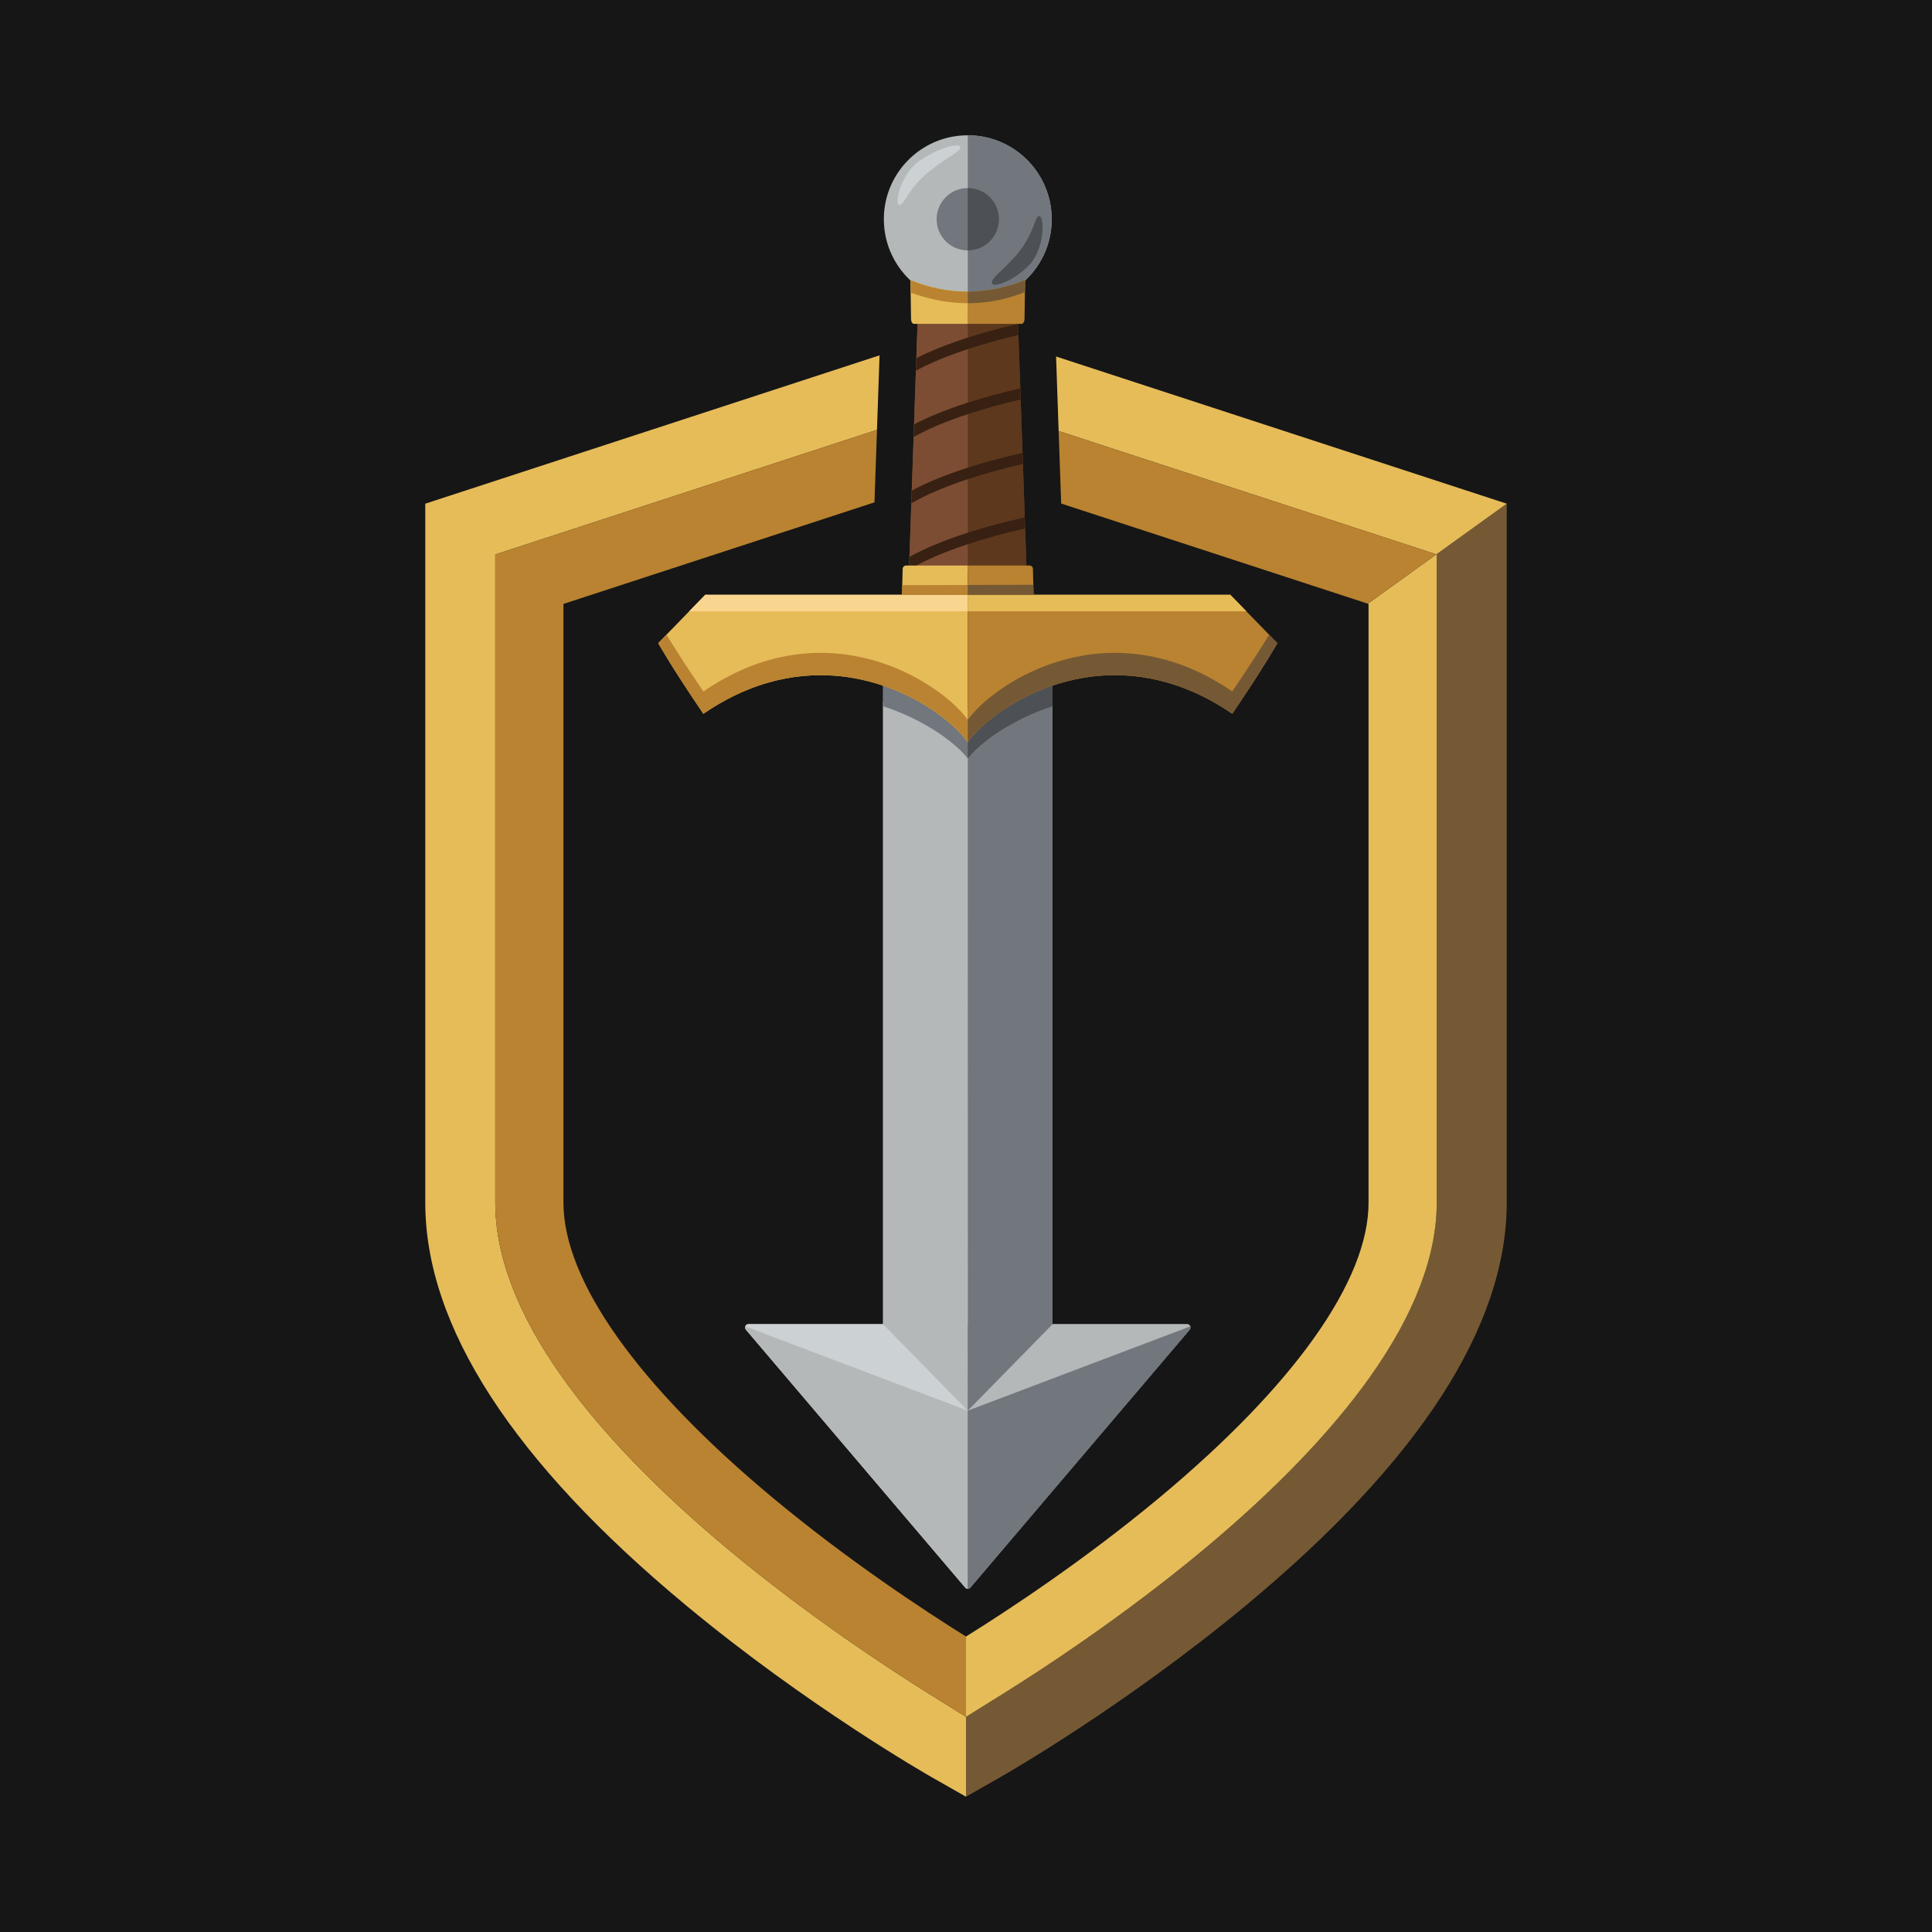
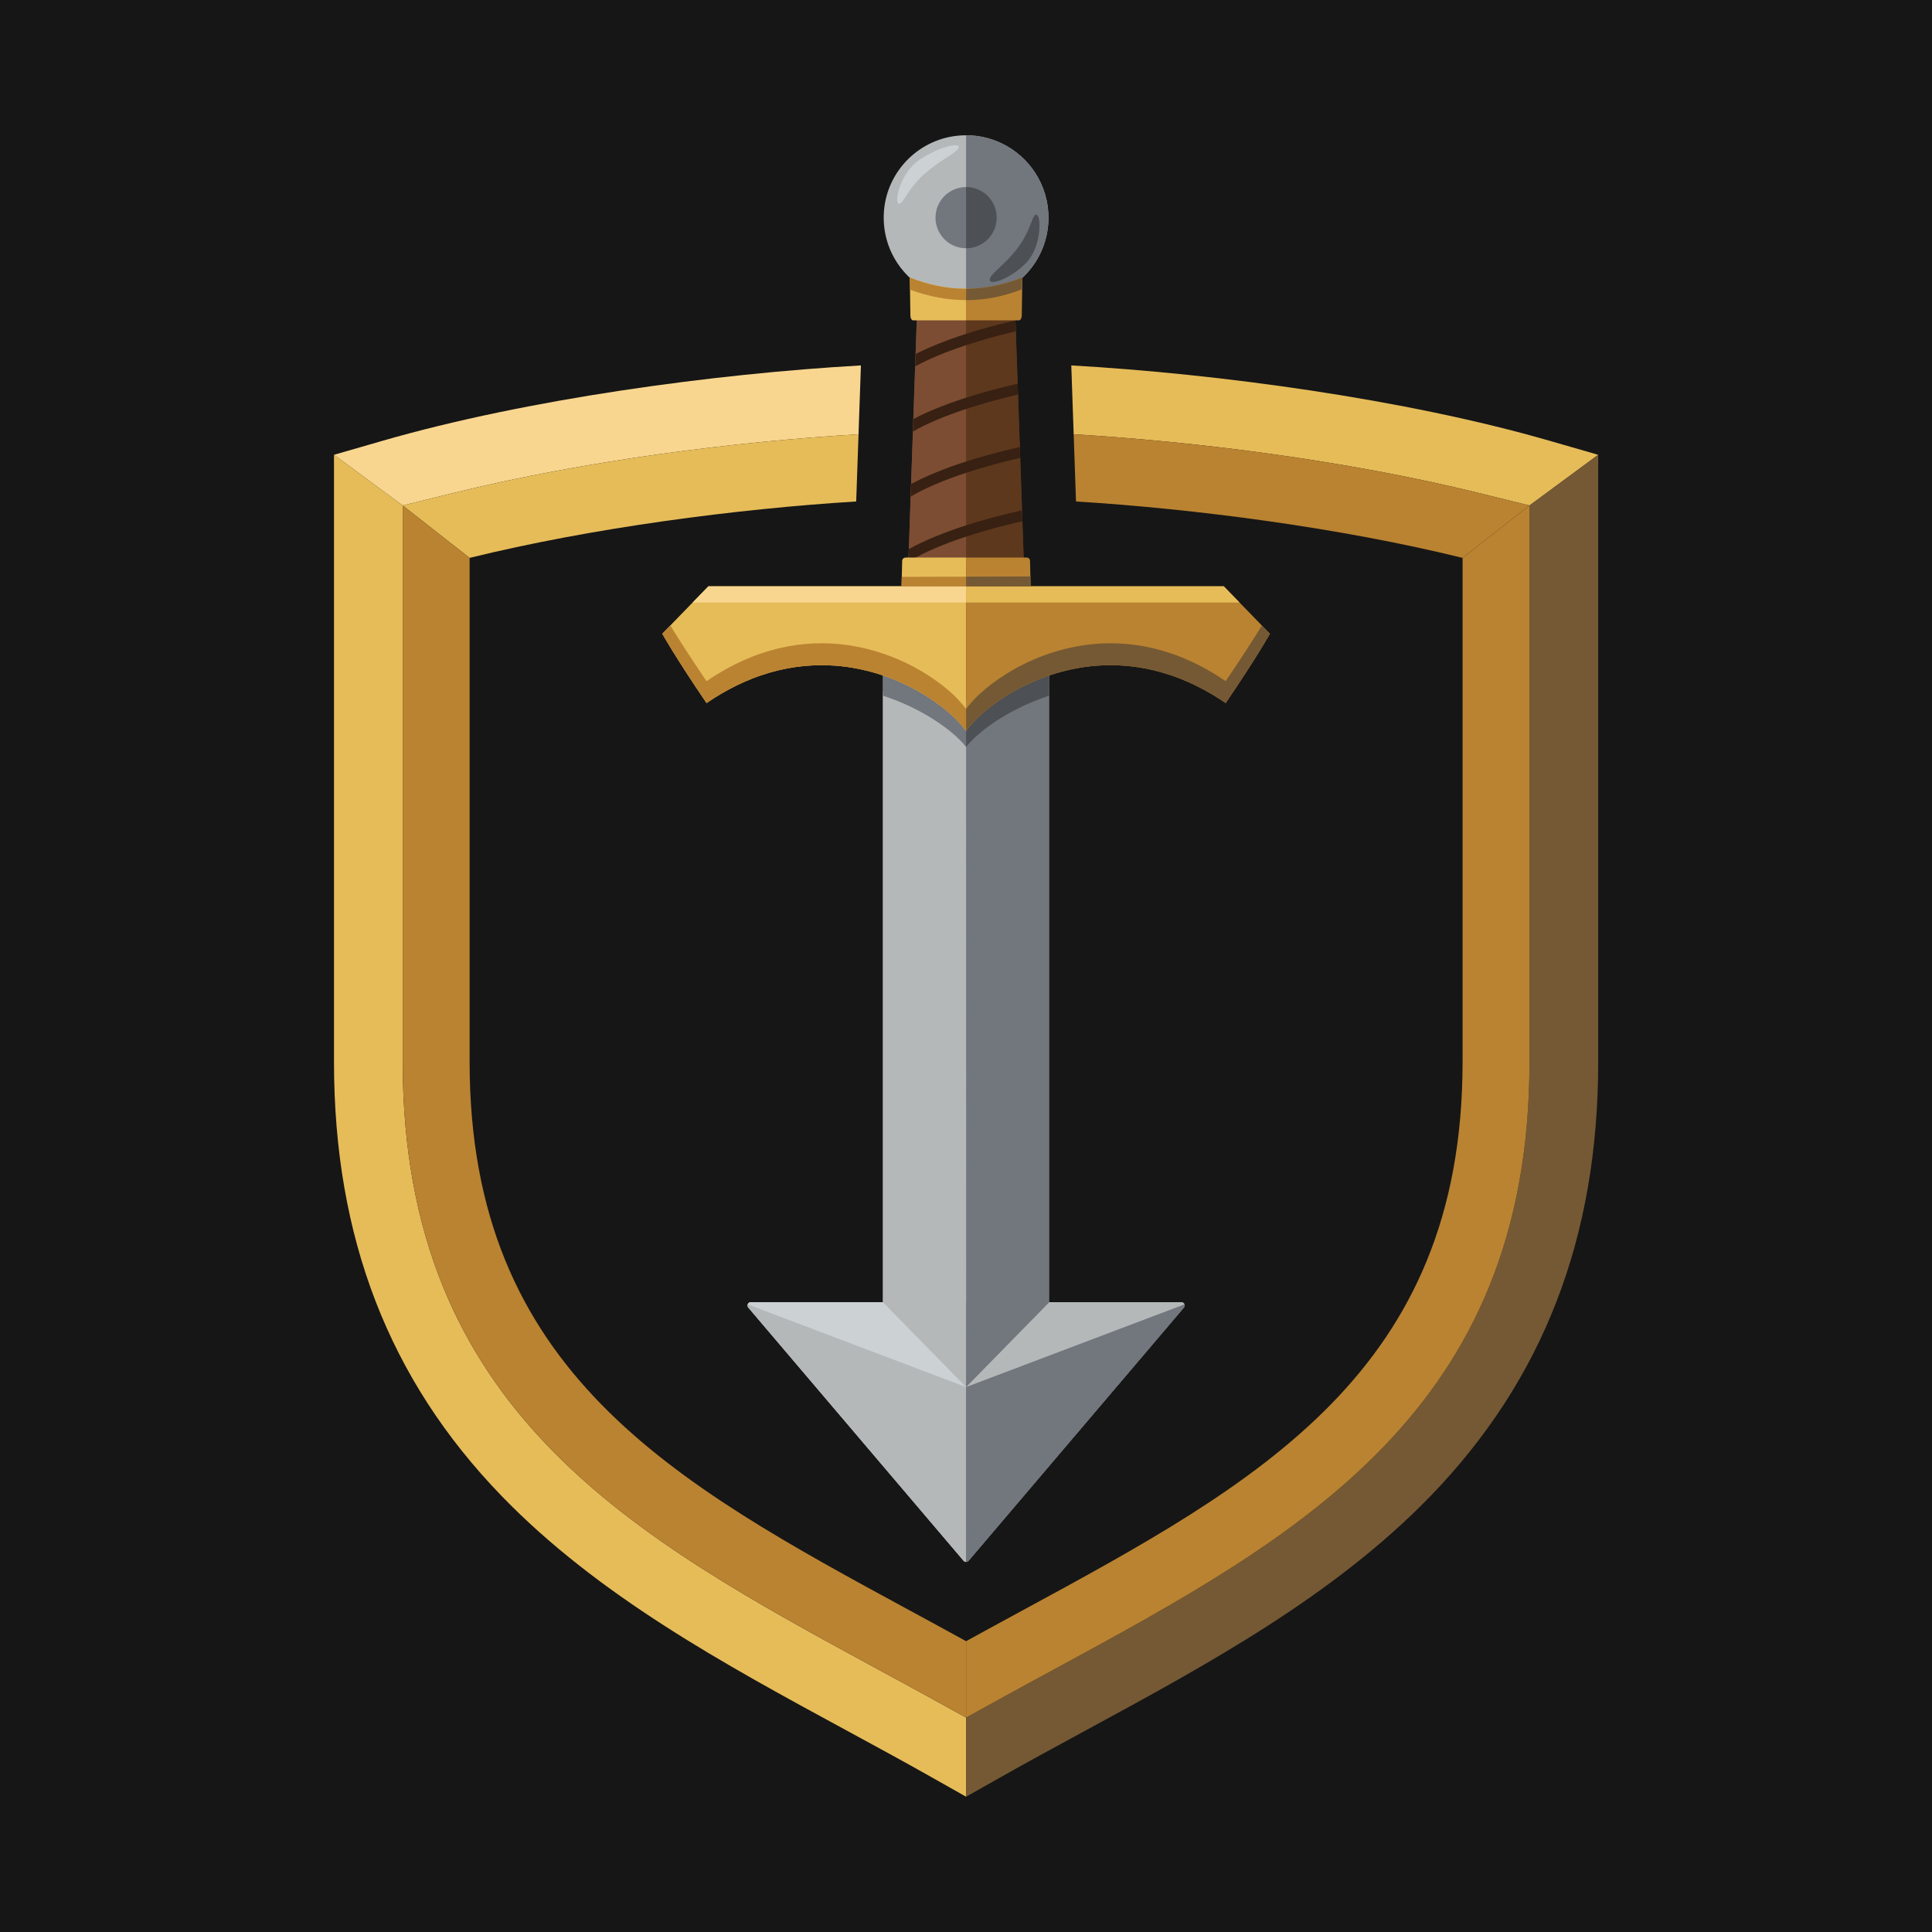
<svg xmlns="http://www.w3.org/2000/svg" width="1024" height="1024" viewBox="0 0 1024 1024">
  <rect width="1024" height="1024" fill="#161616" />
-   <svg x="225.4" y="71.7" width="573.2" height="880.6" viewBox="0 0 587 901.8">
+   <svg x="177.0" y="71.7" width="670.1" height="880.6" viewBox="0 0 699.11 918.79">
    <defs>
      <style>
      .cls-1 {
        fill: #382112;
      }

      .cls-2 {
        fill: #b4b8b9;
      }

      .cls-3 {
        fill: #f9d68f;
      }

      .cls-4 {
        fill: #7c4d33;
      }

      .cls-5 {
        fill: #4d5054;
      }

      .cls-6 {
        fill: #72767d;
      }

      .cls-7 {
        fill: #ccd1d4;
      }

      .cls-8 {
        fill: #e6bc59;
      }

      .cls-9 {
        fill: #ba8331;
      }

      .cls-10 {
        fill: #5d381d;
      }

      .cls-11 {
        fill: #755934;
      }
    </style>
    </defs>
-     <g id="v2">
+     <g id="v3">
      <g>
        <g>
-           <path class="cls-8" d="M273.93,846.25c-22.24-13.86-65.96-42.46-108.92-78.21-38.95-32.42-69.51-64.1-90.84-94.17-24-33.83-36.17-65.64-36.17-94.52V227.52l25.52-8.33,181.66-59.31,1.4-40.44L0,199.96v379.39c0,67.08,47.62,140.63,141.55,218.6,65.78,54.6,130.67,91.74,133.4,93.29l18.55,10.56v-43.34l-19.57-12.21Z" />
-           <path class="cls-9" d="M188.68,739.6c-73.31-61.02-113.68-117.93-113.68-160.25V254.37l168.82-55.13,1.36-39.36-181.66,59.31-25.52,8.33v351.83c0,28.88,12.17,60.69,36.17,94.52,21.33,30.07,51.89,61.75,90.84,94.17,42.96,35.75,86.68,64.35,108.92,78.21l19.57,12.21v-43.61c-23.02-14.35-64.2-41.44-104.82-75.25Z" />
+           <path class="cls-6" d="M470,648.3l-119.06,140.02c-.72.84-2.04.84-2.76,0l-119.06-140.02c-1.01-1.17-.17-2.98,1.37-2.98h73.04v-358.04c18.8,6.83,34.86,0,39.49,5.93l6.53,19.25,9.32-4.34c4.64-5.93,17.9-14.02,36.69-20.84v358.04h73.04c1.55,0,2.39,1.81,1.38,2.98Z" />
+           <polygon class="cls-2" points="349.55 312.46 348.83 310.33 349.55 310.68 349.55 312.46" />
+           <path class="cls-2" d="M349.64,788.94c-.53.02-1.08-.19-1.46-.63l-119.06-140.02c-1.01-1.17-.17-2.98,1.37-2.98h73.04v-337.79c4.76,1.55,9.25,3.31,13.44,5.24.93.43,1.86.86,2.77,1.3.8.4,1.61.8,2.4,1.22.08.04.18.08.26.13h.01c.86.45,1.73.9,2.57,1.37h.01c.84.46,1.67.92,2.47,1.4,1.21.7,2.39,1.42,3.53,2.13.76.47,1.49.96,2.21,1.43.72.47,1.43.96,2.12,1.43.34.25.67.49,1.02.72.66.47,1.31.96,1.94,1.43.63.47,1.24.95,1.83,1.42.44.35.86.7,1.29,1.05.41.34.83.69,1.23,1.04.53.46,1.05.91,1.54,1.37.5.45.97.89,1.42,1.34,1.57,1.54,2.9,2.99,3.95,4.34l.08,453.05Z" />
+           <path class="cls-6" d="M470,648.3l-119.06,140.02c-.37.43-.88.64-1.38.63l.05-143.63h119.01c1.55,0,2.39,1.81,1.38,2.98Z" />
+           <path class="cls-2" d="M228.8,646.52c-.21.57-.15,1.24.32,1.78l119.06,140.02c.37.41.85.63,1.37.63v-96.69l-120.75-45.73Z" />
+           <path class="cls-7" d="M230.49,645.32c-1.01,0-1.7.78-1.79,1.64.02-.15.05-.3.1-.44l120.75,45.73-46.02-46.94h-73.04Z" />
+           <path class="cls-6" d="M470.32,646.51c.21.57.14,1.26-.32,1.79l-119.07,140.01c-.37.41-.85.63-1.37.63v-96.69s120.77-45.74,120.77-45.74Z" />
+           <path class="cls-2" d="M468.61,645.32c1.01,0,1.73.74,1.82,1.6-.02-.15-.05-.27-.1-.41l-120.77,45.74,46.01-46.94h73.04Z" />
+         </g>
+         <path class="cls-6" d="M395.57,289.64v20.25c-4.76,1.55-9.24,3.33-13.43,5.24-.93.43-1.86.86-2.77,1.3-.82.4-1.62.8-2.41,1.22h-.01c-.08.04-.17.08-.25.13-.88.45-1.74.91-2.58,1.37-.69.38-1.37.76-2.04,1.14-.3.18-.59.35-.89.52-1.05.62-2.08,1.24-3.08,1.87-.76.47-1.5.95-2.22,1.43-.72.47-1.43.96-2.12,1.43-.34.24-.67.49-1.01.72-.67.47-1.33.96-1.95,1.43-.63.47-1.24.95-1.83,1.42-.88.7-1.72,1.4-2.52,2.09-.53.46-1.04.91-1.54,1.37-.5.45-.97.9-1.42,1.34-1.57,1.54-2.9,2.99-3.95,4.34-1.05-1.35-2.38-2.8-3.95-4.34-.45-.45-.92-.89-1.42-1.34-.49-.46-1.01-.91-1.54-1.37-.4-.35-.82-.7-1.23-1.04-.43-.35-.85-.7-1.29-1.05-.59-.47-1.21-.95-1.83-1.42-.63-.47-1.28-.96-1.94-1.43-.34-.24-.67-.47-1.02-.72-.69-.47-1.4-.96-2.12-1.43-.72-.47-1.46-.96-2.21-1.43-1.14-.71-2.32-1.43-3.53-2.13-.8-.47-1.63-.93-2.47-1.4h-.01c-.84-.47-1.7-.92-2.57-1.37h-.01c-.08-.05-.18-.09-.26-.13-.79-.41-1.6-.82-2.4-1.22-.91-.44-1.83-.88-2.77-1.3-4.19-1.93-8.69-3.69-13.44-5.24v-20.25c18.8,6.83,34.86,0,39.49,5.93l6.53,19.25,9.32-4.34c4.64-5.93,17.9-14.02,36.69-20.84Z" />
+         <path class="cls-5" d="M395.57,289.64v20.25c-4.76,1.55-9.24,3.33-13.43,5.24-.93.43-1.86.86-2.77,1.3-.82.4-1.62.8-2.41,1.22h-.01c-.08.04-.17.08-.25.13-.88.45-1.74.91-2.58,1.37-.69.38-1.37.76-2.04,1.14-.3.18-.59.35-.89.52-1.05.62-2.08,1.24-3.08,1.87-.76.47-1.5.95-2.22,1.43-.72.47-1.43.96-2.12,1.43-.34.24-.67.49-1.01.72-.67.47-1.33.96-1.95,1.43-.63.47-1.24.95-1.83,1.42-.88.7-1.72,1.4-2.52,2.09-.53.46-1.04.91-1.54,1.37-.5.45-.97.9-1.42,1.34-1.57,1.54-2.9,2.99-3.95,4.34v-23.44l9.32-4.34c4.64-5.93,17.9-14.02,36.69-20.84Z" />
+         <g>
+           <path class="cls-8" d="M354.68,323.41c-.47.47-.92.95-1.35,1.41-1.49,1.61-2.76,3.15-3.76,4.57v-79.98h-142.52l-25.51,26.25s6.78,12.29,24.48,38.34c1.4-.96,2.79-1.88,4.18-2.76,1.39-.87,2.77-1.72,4.16-2.54,1.39-.81,2.77-1.59,4.15-2.32,1.38-.74,2.76-1.44,4.12-2.11,1.37-.67,2.73-1.31,4.1-1.91,1.37-.6,2.72-1.18,4.08-1.71,13.53-5.39,26.61-7.6,38.84-7.6,4.97,0,9.82.36,14.48,1.02,1.17.18,2.33.36,3.48.56,11.48,2.02,21.88,5.81,30.84,10.35.89.45,1.77.91,2.64,1.38.77.42,1.54.85,2.29,1.29.08.04.17.09.25.14h.01c.82.48,1.65.95,2.45,1.45h.01c.8.49,1.59.98,2.36,1.47,1.15.74,2.28,1.5,3.37,2.25.72.5,1.42,1.01,2.11,1.51.69.5,1.37,1.01,2.02,1.51.33.26.64.51.97.76.63.5,1.25,1.01,1.85,1.51.6.5,1.19,1,1.75,1.5.42.37.82.74,1.23,1.11.4.36.79.72,1.17,1.1.51.49,1.01.96,1.47,1.45.47.48.93.94,1.36,1.41,1.5,1.63,2.77,3.16,3.77,4.59,1.01-1.42,2.27-2.96,3.77-4.59.43-.46.88-.94,1.36-1.41.27-.28.56-.56.84-.83-.28.28-.57.56-.85.84Z" />
+           <path class="cls-9" d="M517.58,275.66s-6.78,12.29-24.48,38.34c-7.17-4.91-14.29-8.84-21.29-11.89-1.17-.52-2.33-1.01-3.5-1.47-13.54-5.38-26.6-7.6-38.84-7.6-4.98,0-9.82.36-14.5,1.02-1.16.18-2.33.37-3.47.57-11.48,2.02-21.89,5.81-30.85,10.35-.89.45-1.77.91-2.64,1.37-.78.43-1.55.85-2.31,1.29h-.01c-.07.04-.15.08-.24.13-.83.47-1.66.97-2.46,1.46-.65.4-1.31.79-1.94,1.2-.28.19-.57.38-.85.56-1.01.65-1.99,1.31-2.93,1.98-.72.5-1.43.99-2.12,1.5-.7.51-1.37,1.02-2.02,1.51-.33.25-.65.52-.97.77-.64.5-1.25,1.01-1.86,1.5-.6.51-1.18,1.01-1.75,1.5-.84.75-1.63,1.48-2.4,2.21-.51.49-.99.97-1.48,1.46-.47.47-.92.95-1.35,1.41-1.49,1.61-2.76,3.15-3.76,4.57v-79.98s142.49,0,142.49,0l25.52,26.25Z" />
+           <path class="cls-9" d="M349.55,317.29s0-.01.01-.01v12.12s-.01.01-.01.02c-1.01-1.43-2.27-2.97-3.77-4.59-.43-.47-.88-.93-1.35-1.41-.47-.49-.97-.97-1.48-1.46-.38-.37-.77-.73-1.17-1.1-.4-.37-.82-.73-1.23-1.11-.57-.5-1.15-.99-1.75-1.5-.59-.5-1.22-1.01-1.85-1.5-.33-.25-.65-.51-.98-.77-.65-.5-1.33-1.01-2.01-1.51-.7-.5-1.4-1.01-2.12-1.5-1.09-.76-2.21-1.51-3.37-2.26-.76-.5-1.55-.98-2.35-1.47h-.01c-.8-.5-1.62-.98-2.45-1.46h-.01c-.08-.05-.17-.09-.25-.13-.76-.44-1.53-.86-2.3-1.29-.86-.46-1.75-.92-2.64-1.37-8.96-4.54-19.37-8.33-30.85-10.35-1.15-.2-2.31-.39-3.48-.57-4.66-.66-9.51-1.02-14.48-1.02-12.24,0-25.3,2.21-38.84,7.6-1.36.53-2.71,1.11-4.08,1.72-1.36.59-2.73,1.23-4.09,1.91-1.37.67-2.75,1.38-4.13,2.12-1.37.73-2.76,1.51-4.14,2.32-1.4.82-2.77,1.67-4.17,2.54-1.38.89-2.78,1.8-4.18,2.76-17.7-26.04-24.48-38.34-24.48-38.34l4.46-4.59c3.81,6.24,10.25,16.42,20.02,30.8,1.4-.96,2.79-1.87,4.18-2.76,1.4-.88,2.77-1.73,4.17-2.54,1.38-.8,2.77-1.59,4.14-2.32,1.38-.73,2.76-1.43,4.13-2.12,1.36-.67,2.73-1.3,4.09-1.91,1.37-.6,2.72-1.17,4.08-1.72,13.54-5.38,26.6-7.6,38.84-7.6,4.97,0,9.82.36,14.48,1.02,1.17.18,2.33.37,3.48.57,11.48,2.02,21.89,5.81,30.85,10.35.89.45,1.77.91,2.64,1.37.77.43,1.54.85,2.3,1.29.08.04.17.08.25.13h.01c.83.47,1.64.96,2.45,1.46h.01c.8.49,1.6.97,2.35,1.48,1.16.73,2.28,1.49,3.37,2.25.72.5,1.42,1.01,2.12,1.5.69.51,1.36,1.02,2.01,1.51.33.26.65.52.98.77.63.5,1.25,1.01,1.85,1.51.6.5,1.18.99,1.75,1.49.41.38.83.75,1.23,1.11.4.37.79.73,1.17,1.1.51.49,1.01.97,1.48,1.46.47.47.92.93,1.35,1.41,1.5,1.63,2.77,3.16,3.77,4.59Z" />
+           <path class="cls-11" d="M517.58,275.66s-6.78,12.29-24.48,38.34c-7.17-4.91-14.29-8.84-21.29-11.89-1.17-.52-2.33-1.01-3.5-1.47-13.54-5.38-26.6-7.6-38.84-7.6-4.98,0-9.82.36-14.5,1.02-1.16.18-2.33.37-3.47.57-11.48,2.02-21.89,5.81-30.85,10.35-.89.45-1.77.91-2.64,1.37-.78.43-1.55.85-2.31,1.29h-.01c-.07.04-.15.08-.24.13-.83.47-1.66.97-2.46,1.46-.65.4-1.31.79-1.94,1.2-.28.19-.57.38-.85.56-1.01.65-1.99,1.31-2.93,1.98-.72.5-1.43.99-2.12,1.5-.7.51-1.37,1.02-2.02,1.51-.33.25-.65.52-.97.77-.64.5-1.25,1.01-1.86,1.5-.6.51-1.18,1.01-1.75,1.5-.84.75-1.63,1.48-2.4,2.21-.51.49-.99.97-1.48,1.46-.47.47-.92.95-1.35,1.41-.38.4-.73.8-1.08,1.2-1.03,1.17-1.93,2.31-2.69,3.37v-12.13c.51-.72,1.09-1.48,1.74-2.26.3-.37.62-.73.95-1.1.07-.09.15-.19.25-.28.26-.31.54-.62.83-.92.43-.46.88-.93,1.35-1.41.49-.49.97-.97,1.48-1.46.77-.73,1.56-1.47,2.4-2.21.57-.5,1.15-.99,1.75-1.5.6-.5,1.22-1.01,1.86-1.5.32-.25.64-.52.97-.77.65-.5,1.33-1.01,2.02-1.51.69-.51,1.4-1.01,2.12-1.5.95-.66,1.93-1.33,2.93-1.98.28-.18.57-.37.85-.56.63-.4,1.29-.79,1.94-1.2.8-.49,1.63-.98,2.46-1.46.08-.05.17-.09.24-.13h.01c.76-.44,1.53-.86,2.31-1.29.86-.46,1.75-.92,2.64-1.37,8.96-4.54,19.37-8.33,30.85-10.35,1.14-.2,2.31-.39,3.47-.57,4.67-.66,9.51-1.02,14.5-1.02,12.24,0,25.3,2.21,38.84,7.6,1.17.46,2.33.95,3.5,1.47,6.99,3.05,14.12,6.98,21.29,11.89,9.76-14.37,16.21-24.55,20.02-30.79l4.46,4.58Z" />
+           <polygon class="cls-3" points="349.55 249.41 349.55 258.4 198.31 258.4 207.05 249.41 349.55 249.41" />
+           <polygon class="cls-8" points="500.8 258.4 349.55 258.4 349.55 249.41 492.06 249.41 500.8 258.4" />
        </g>
        <g>
-           <path class="cls-11" d="M548.82,227.46l.18.06v351.83c0,28.88-12.17,60.69-36.17,94.52-21.33,30.07-51.89,61.75-90.84,94.17-42.96,35.75-86.68,64.35-108.92,78.21l-19.57,12.21v43.34l18.55-10.56c2.73-1.55,67.62-38.69,133.4-93.29,93.93-77.97,141.55-151.52,141.55-218.6V199.96l-38.18,27.5Z" />
-           <path class="cls-8" d="M548.82,227.46l-37.2,26.79.38.12v324.98c0,42.32-40.37,99.23-113.68,160.25-40.62,33.81-81.8,60.91-104.82,75.25v43.61l19.57-12.21c22.24-13.86,65.96-42.46,108.92-78.21,38.95-32.42,69.51-64.1,90.84-94.17,24-33.83,36.17-65.64,36.17-94.52V227.52l-.18-.06Z" />
+           <polygon class="cls-10" points="349.56 236.99 381.51 236.99 376.46 91.18 376.36 91.18 349.56 91.18 349.56 236.99" />
+           <polygon class="cls-4" points="322.75 91.18 322.65 91.18 317.61 236.99 349.56 236.99 349.56 91.18 322.75 91.18" />
+           <polygon class="cls-10" points="381.5 236.99 349.55 236.99 349.55 91.17 376.46 91.17 376.58 94.51 376.85 102.35 377.05 108.38 378.06 137.37 378.27 143.39 379.27 172.39 379.48 178.4 380.49 207.42 380.69 213.43 381.5 236.99" />
+           <polygon class="cls-4" points="349.55 91.17 349.55 236.99 317.61 236.99 317.74 233.14 317.89 228.86 318.9 199.78 319.13 192.87 320.14 163.8 320.37 156.91 321.39 127.81 321.63 120.97 322.54 94.51 322.66 91.17 349.55 91.17" />
+           <path class="cls-1" d="M317.74,233.14l1.17,1.96c7.62-4.53,18.19-9.04,30.65-13.15,9.43-3.12,19.95-6.01,31.13-8.53l-.2-6.01c-11.13,2.47-21.55,5.28-30.93,8.29-12.63,4.06-23.41,8.52-31.66,13.15l-.15,4.28Z" />
+           <path class="cls-1" d="M378.27,143.39c-10.28,2.39-19.97,5.09-28.72,7.98-11.81,3.89-21.9,8.14-29.42,12.44l.24-6.89c7.89-4.14,17.78-8.13,29.18-11.8,8.7-2.8,18.28-5.41,28.51-7.75l.21,6.02Z" />
+           <path class="cls-1" d="M379.48,178.4c-10.72,2.46-20.84,5.25-29.93,8.26-12.46,4.11-23.03,8.61-30.65,13.15v-.02s.22-6.91.22-6.91c8.08-4.38,18.42-8.6,30.42-12.47,9.04-2.9,19.03-5.6,29.71-8.01l.21,6.01Z" />
+           <path class="cls-1" d="M377.05,108.38c-9.82,2.32-19.1,4.92-27.5,7.7-11.16,3.68-20.79,7.67-28.16,11.73l.24-6.84c7.68-3.9,17.12-7.68,27.93-11.16,8.35-2.69,17.52-5.18,27.3-7.45l.2,6.02Z" />
        </g>
        <g>
-           <path class="cls-8" d="M342.39,120.08l1.4,40.44,179.69,58.67,25.34,8.27,38.18-27.5-244.61-79.88Z" />
-           <path class="cls-9" d="M523.48,219.19l-179.69-58.67,1.37,39.37,166.46,54.36,37.2-26.79-25.34-8.27Z" />
+           <path class="cls-8" d="M316.06,233.53h33.5v15.88h-35.7l.27-10.64.08-3.43c.02-.95.75-1.72,1.67-1.8.06-.01.12-.01.18-.01Z" />
+           <path class="cls-9" d="M384.99,238.77l-.08-3.49c-.02-.97-.82-1.75-1.79-1.75h-33.57v15.88h35.71l-.27-10.64Z" />
+           <polygon class="cls-9" points="349.55 244.09 349.55 249.41 313.85 249.41 313.98 244.19 349.55 244.09" />
+           <polygon class="cls-11" points="385.27 249.41 349.55 249.41 349.55 244.09 385.12 243.97 385.27 249.41" />
+         </g>
+         <g>
+           <path class="cls-2" d="M395.11,45.56c0,25.16-20.39,45.56-45.56,45.56-18.13,0-33.78-10.59-41.12-25.93-2.84-5.94-4.44-12.6-4.44-19.63,0-21.93,15.5-40.24,36.14-44.59,3.04-.64,6.19-.97,9.42-.97,3.95,0,7.8.51,11.45,1.46,16.42,4.25,29.24,17.43,32.98,34.04.73,3.23,1.12,6.6,1.12,10.06Z" />
+           <path class="cls-6" d="M395.11,45.56c0,25.16-20.39,45.56-45.56,45.56V0c3.95,0,7.8.51,11.45,1.46,16.42,4.25,29.24,17.43,32.98,34.04.73,3.23,1.12,6.6,1.12,10.06Z" />
+           <circle class="cls-6" cx="349.56" cy="45.56" r="16.92" />
+           <path class="cls-5" d="M366.47,45.56c0,9.35-7.57,16.92-16.92,16.92V28.64c9.35,0,16.92,7.57,16.92,16.92Z" />
+           <path class="cls-7" d="M315.39,35.04c-6.75,10.88-5.4-12.37,8.79-21.76,14.19-9.4,29.31-10.42,16.59-2.26-12.71,8.16-18.63,13.14-25.38,24.02Z" />
+           <path class="cls-5" d="M386.06,47.04c4.38-12.05,7.83,12.93-4.01,24.25-11.84,11.32-26.41,13.37-15.75,3.5,10.66-9.88,15.39-15.7,19.76-27.74Z" />
+         </g>
+         <g>
+           <path class="cls-9" d="M380.66,78.63l-.31,21.02c-.01,1.5-.73,2.71-1.6,2.71h-29.2v-17.49c.57-.01,1.12-.01,1.69-.02,9.86-.19,19.65-2.26,29.37-6.19.01-.01.04-.01.05-.02Z" />
+           <path class="cls-8" d="M349.55,102.35v-17.49c.07,0,.14,0,.21,0-10.37,0-20.81-2.07-31.32-6.23l.31,21.11c.02,1.45.71,2.62,1.55,2.62h58.44s0,0,0,0h-29.2Z" />
+           <path class="cls-9" d="M380.52,85.12l.09-6.5c-20.92,8.27-41.64,8.36-62.16,0l.1,6.79c21.46,7.82,42.1,7.63,61.97-.29Z" />
+           <path class="cls-11" d="M380.62,78.63v.02l-.09,6.47c-10.13,4.03-20.45,6.06-30.97,6.05v-6.31c.57-.01,1.12-.01,1.69-.02,9.74-.25,19.52-2.33,29.37-6.21Z" />
        </g>
      </g>
      <g>
-         <path class="cls-6" d="M414.92,648.3l-119.06,140.02c-.72.84-2.04.84-2.76,0l-119.06-140.02c-1.01-1.17-.17-2.98,1.37-2.98h73.04v-358.04c18.8,6.83,34.86,0,39.49,5.93l6.53,19.25,9.32-4.34c4.64-5.93,17.9-14.02,36.69-20.84v358.04h73.04c1.55,0,2.39,1.81,1.38,2.98Z" />
-         <polygon class="cls-2" points="294.47 312.46 293.75 310.33 294.47 310.68 294.47 312.46" />
-         <path class="cls-2" d="M294.56,788.94c-.53.02-1.08-.19-1.46-.63l-119.06-140.02c-1.01-1.17-.17-2.98,1.37-2.98h73.04v-337.79c4.76,1.55,9.25,3.31,13.44,5.24.93.43,1.86.86,2.77,1.3.8.4,1.61.8,2.4,1.22.08.04.18.08.26.13h.01c.86.45,1.73.9,2.57,1.37h.01c.84.46,1.67.92,2.47,1.4,1.21.7,2.39,1.42,3.53,2.13.76.47,1.49.96,2.21,1.43.72.47,1.43.96,2.12,1.43.34.25.67.49,1.02.72.66.47,1.31.96,1.94,1.43.63.47,1.24.95,1.83,1.42.44.35.86.7,1.29,1.05.41.34.83.69,1.23,1.04.53.46,1.05.91,1.54,1.37.5.45.97.89,1.42,1.34,1.57,1.54,2.9,2.99,3.95,4.34l.08,453.05Z" />
-         <path class="cls-6" d="M414.92,648.3l-119.06,140.02c-.37.43-.88.64-1.38.63l.05-143.63h119.01c1.55,0,2.39,1.81,1.38,2.98Z" />
-         <path class="cls-2" d="M173.72,646.52c-.21.57-.15,1.24.32,1.78l119.06,140.02c.37.41.85.63,1.37.63v-96.69l-120.75-45.73Z" />
-         <path class="cls-7" d="M175.41,645.32c-1.01,0-1.7.78-1.79,1.64.02-.15.05-.3.1-.44l120.75,45.73-46.02-46.94h-73.04Z" />
-         <path class="cls-6" d="M415.24,646.51c.21.57.14,1.26-.32,1.79l-119.07,140.01c-.37.41-.85.63-1.37.63v-96.69s120.77-45.74,120.77-45.74Z" />
-         <path class="cls-2" d="M413.52,645.32c1.01,0,1.73.74,1.82,1.6-.02-.15-.05-.27-.1-.41l-120.77,45.74,46.01-46.94h73.04Z" />
-       </g>
-       <path class="cls-6" d="M340.49,289.64v20.25c-4.76,1.55-9.24,3.33-13.43,5.24-.93.43-1.86.86-2.77,1.3-.82.4-1.62.8-2.41,1.22h-.01c-.08.04-.17.08-.25.13-.88.45-1.74.91-2.58,1.37-.69.38-1.37.76-2.04,1.14-.3.18-.59.35-.89.52-1.05.62-2.08,1.24-3.08,1.87-.76.47-1.5.95-2.22,1.43-.72.47-1.43.96-2.12,1.43-.34.24-.67.49-1.01.72-.67.47-1.33.96-1.95,1.43-.63.47-1.24.95-1.83,1.42-.88.7-1.72,1.4-2.52,2.09-.53.46-1.04.91-1.54,1.37-.5.45-.97.9-1.42,1.34-1.57,1.54-2.9,2.99-3.95,4.34-1.05-1.35-2.38-2.8-3.95-4.34-.45-.45-.92-.89-1.42-1.34-.49-.46-1.01-.91-1.54-1.37-.4-.35-.82-.7-1.23-1.04-.43-.35-.85-.7-1.29-1.05-.59-.47-1.21-.95-1.83-1.42-.63-.47-1.28-.96-1.94-1.43-.34-.24-.67-.47-1.02-.72-.69-.47-1.4-.96-2.12-1.43-.72-.47-1.46-.96-2.21-1.43-1.14-.71-2.32-1.43-3.53-2.13-.8-.47-1.63-.93-2.47-1.4h-.01c-.84-.47-1.7-.92-2.57-1.37h-.01c-.08-.05-.18-.09-.26-.13-.79-.41-1.6-.82-2.4-1.22-.91-.44-1.83-.88-2.77-1.3-4.19-1.93-8.69-3.69-13.44-5.24v-20.25c18.8,6.83,34.86,0,39.49,5.93l6.53,19.25,9.32-4.34c4.64-5.93,17.9-14.02,36.69-20.84Z" />
-       <path class="cls-5" d="M340.49,289.64v20.25c-4.76,1.55-9.24,3.33-13.43,5.24-.93.43-1.86.86-2.77,1.3-.82.4-1.62.8-2.41,1.22h-.01c-.08.04-.17.08-.25.13-.88.45-1.74.91-2.58,1.37-.69.38-1.37.76-2.04,1.14-.3.18-.59.35-.89.52-1.05.62-2.08,1.24-3.08,1.87-.76.47-1.5.95-2.22,1.43-.72.47-1.43.96-2.12,1.43-.34.24-.67.49-1.01.72-.67.47-1.33.96-1.95,1.43-.63.47-1.24.95-1.83,1.42-.88.7-1.72,1.4-2.52,2.09-.53.46-1.04.91-1.54,1.37-.5.45-.97.9-1.42,1.34-1.57,1.54-2.9,2.99-3.95,4.34v-23.44l9.32-4.34c4.64-5.93,17.9-14.02,36.69-20.84Z" />
-       <g>
-         <path class="cls-8" d="M299.6,323.41c-.47.47-.92.95-1.35,1.41-1.49,1.61-2.76,3.15-3.76,4.57v-79.98h-142.52l-25.51,26.25s6.78,12.29,24.48,38.34c1.4-.96,2.79-1.88,4.18-2.76,1.39-.87,2.77-1.72,4.16-2.54,1.39-.81,2.77-1.59,4.15-2.32,1.38-.74,2.76-1.44,4.12-2.11,1.37-.67,2.73-1.31,4.1-1.91,1.37-.6,2.72-1.18,4.08-1.71,13.53-5.39,26.61-7.6,38.84-7.6,4.97,0,9.82.36,14.48,1.02,1.17.18,2.33.36,3.48.56,11.48,2.02,21.88,5.81,30.84,10.35.89.45,1.77.91,2.64,1.38.77.42,1.54.85,2.29,1.29.08.04.17.09.25.14h.01c.82.48,1.65.95,2.45,1.45h.01c.8.49,1.59.98,2.36,1.47,1.15.74,2.28,1.5,3.37,2.25.72.5,1.42,1.01,2.11,1.51.69.5,1.37,1.01,2.02,1.51.33.26.64.51.97.76.63.5,1.25,1.01,1.85,1.51.6.5,1.19,1,1.75,1.5.42.37.82.74,1.23,1.11.4.36.79.72,1.17,1.1.51.49,1.01.96,1.47,1.45.47.48.93.94,1.36,1.41,1.5,1.63,2.77,3.16,3.77,4.59,1.01-1.42,2.27-2.96,3.77-4.59.43-.46.88-.94,1.36-1.41.27-.28.56-.56.84-.83-.28.28-.57.56-.85.84Z" />
-         <path class="cls-9" d="M462.5,275.66s-6.78,12.29-24.48,38.34c-7.17-4.91-14.29-8.84-21.29-11.89-1.17-.52-2.33-1.01-3.5-1.47-13.54-5.38-26.6-7.6-38.84-7.6-4.98,0-9.82.36-14.5,1.02-1.16.18-2.33.37-3.47.57-11.48,2.02-21.89,5.81-30.85,10.35-.89.45-1.77.91-2.64,1.37-.78.43-1.55.85-2.31,1.29h-.01c-.07.04-.15.08-.24.13-.83.47-1.66.97-2.46,1.46-.65.4-1.31.79-1.94,1.2-.28.19-.57.38-.85.56-1.01.65-1.99,1.31-2.93,1.98-.72.5-1.43.99-2.12,1.5-.7.51-1.37,1.02-2.02,1.51-.33.25-.65.52-.97.77-.64.5-1.25,1.01-1.86,1.5-.6.51-1.18,1.01-1.75,1.5-.84.75-1.63,1.48-2.4,2.21-.51.49-.99.97-1.48,1.46-.47.47-.92.95-1.35,1.41-1.49,1.61-2.76,3.15-3.76,4.57v-79.98s142.49,0,142.49,0l25.52,26.25Z" />
-         <path class="cls-9" d="M294.47,317.29s0-.01.01-.01v12.12s-.01.01-.01.02c-1.01-1.43-2.27-2.97-3.77-4.59-.43-.47-.88-.93-1.35-1.41-.47-.49-.97-.97-1.48-1.46-.38-.37-.77-.73-1.17-1.1-.4-.37-.82-.73-1.23-1.11-.57-.5-1.15-.99-1.75-1.5-.59-.5-1.22-1.01-1.85-1.5-.33-.25-.65-.51-.98-.77-.65-.5-1.33-1.01-2.01-1.51-.7-.5-1.4-1.01-2.12-1.5-1.09-.76-2.21-1.51-3.37-2.26-.76-.5-1.55-.98-2.35-1.47h-.01c-.8-.5-1.62-.98-2.45-1.46h-.01c-.08-.05-.17-.09-.25-.13-.76-.44-1.53-.86-2.3-1.29-.86-.46-1.75-.92-2.64-1.37-8.96-4.54-19.37-8.33-30.85-10.35-1.15-.2-2.31-.39-3.48-.57-4.66-.66-9.51-1.02-14.48-1.02-12.24,0-25.3,2.21-38.84,7.6-1.36.53-2.71,1.11-4.08,1.72-1.36.59-2.73,1.23-4.09,1.91-1.37.67-2.75,1.38-4.13,2.12-1.37.73-2.76,1.51-4.14,2.32-1.4.82-2.77,1.67-4.17,2.54-1.38.89-2.78,1.8-4.18,2.76-17.7-26.04-24.48-38.34-24.48-38.34l4.46-4.59c3.81,6.24,10.25,16.42,20.02,30.8,1.4-.96,2.79-1.87,4.18-2.76,1.4-.88,2.77-1.73,4.17-2.54,1.38-.8,2.77-1.59,4.14-2.32,1.38-.73,2.76-1.43,4.13-2.12,1.36-.67,2.73-1.3,4.09-1.91,1.37-.6,2.72-1.17,4.08-1.72,13.54-5.38,26.6-7.6,38.84-7.6,4.97,0,9.82.36,14.48,1.02,1.17.18,2.33.37,3.48.57,11.48,2.02,21.89,5.81,30.85,10.35.89.45,1.77.91,2.64,1.37.77.43,1.54.85,2.3,1.29.08.04.17.08.25.13h.01c.83.47,1.64.96,2.45,1.46h.01c.8.49,1.6.97,2.35,1.48,1.16.73,2.28,1.49,3.37,2.25.72.5,1.42,1.01,2.12,1.5.69.51,1.36,1.02,2.01,1.51.33.26.65.52.98.77.63.5,1.25,1.01,1.85,1.51.6.5,1.18.99,1.75,1.49.41.38.83.75,1.23,1.11.4.37.79.73,1.17,1.1.51.49,1.01.97,1.48,1.46.47.47.92.93,1.35,1.41,1.5,1.63,2.77,3.16,3.77,4.59Z" />
-         <path class="cls-11" d="M462.5,275.66s-6.78,12.29-24.48,38.34c-7.17-4.91-14.29-8.84-21.29-11.89-1.17-.52-2.33-1.01-3.5-1.47-13.54-5.38-26.6-7.6-38.84-7.6-4.98,0-9.82.36-14.5,1.02-1.16.18-2.33.37-3.47.57-11.48,2.02-21.89,5.81-30.85,10.35-.89.45-1.77.91-2.64,1.37-.78.43-1.55.85-2.31,1.29h-.01c-.07.04-.15.08-.24.13-.83.47-1.66.97-2.46,1.46-.65.4-1.31.79-1.94,1.2-.28.19-.57.38-.85.56-1.01.65-1.99,1.31-2.93,1.98-.72.5-1.43.99-2.12,1.5-.7.51-1.37,1.02-2.02,1.51-.33.25-.65.52-.97.77-.64.5-1.25,1.01-1.86,1.5-.6.51-1.18,1.01-1.75,1.5-.84.75-1.63,1.48-2.4,2.21-.51.49-.99.97-1.48,1.46-.47.47-.92.95-1.35,1.41-.38.4-.73.8-1.08,1.2-1.03,1.17-1.93,2.31-2.69,3.37v-12.13c.51-.72,1.09-1.48,1.74-2.26.3-.37.62-.73.95-1.1.07-.09.15-.19.25-.28.26-.31.54-.62.83-.92.43-.46.88-.93,1.35-1.41.49-.49.97-.97,1.48-1.46.77-.73,1.56-1.47,2.4-2.21.57-.5,1.15-.99,1.75-1.5.6-.5,1.22-1.01,1.86-1.5.32-.25.64-.52.97-.77.65-.5,1.33-1.01,2.02-1.51.69-.51,1.4-1.01,2.12-1.5.95-.66,1.93-1.33,2.93-1.98.28-.18.57-.37.85-.56.63-.4,1.29-.79,1.94-1.2.8-.49,1.63-.98,2.46-1.46.08-.05.17-.09.24-.13h.01c.76-.44,1.53-.86,2.31-1.29.86-.46,1.75-.92,2.64-1.37,8.96-4.54,19.37-8.33,30.85-10.35,1.14-.2,2.31-.39,3.47-.57,4.67-.66,9.51-1.02,14.5-1.02,12.24,0,25.3,2.21,38.84,7.6,1.17.46,2.33.95,3.5,1.47,6.99,3.05,14.12,6.98,21.29,11.89,9.76-14.37,16.21-24.55,20.02-30.79l4.46,4.58Z" />
-         <polygon class="cls-3" points="294.47 249.41 294.47 258.4 143.22 258.4 151.97 249.41 294.47 249.41" />
-         <polygon class="cls-8" points="445.72 258.4 294.47 258.4 294.47 249.41 436.98 249.41 445.72 258.4" />
-       </g>
-       <g>
-         <polygon class="cls-10" points="294.48 236.99 326.43 236.99 321.38 91.18 321.28 91.18 294.48 91.18 294.48 236.99" />
-         <polygon class="cls-4" points="267.67 91.18 267.57 91.18 262.53 236.99 294.48 236.99 294.48 91.18 267.67 91.18" />
-         <polygon class="cls-10" points="326.42 236.99 294.47 236.99 294.47 91.17 321.38 91.17 321.5 94.51 321.77 102.35 321.97 108.38 322.98 137.37 323.19 143.39 324.19 172.39 324.4 178.4 325.4 207.42 325.61 213.43 326.42 236.99" />
-         <polygon class="cls-4" points="294.47 91.17 294.47 236.99 262.52 236.99 262.65 233.14 262.81 228.86 263.81 199.78 264.05 192.87 265.06 163.8 265.29 156.91 266.31 127.81 266.55 120.97 267.46 94.51 267.58 91.17 294.47 91.17" />
-         <path class="cls-1" d="M262.65,233.14l1.17,1.96c7.62-4.53,18.19-9.04,30.65-13.15,9.43-3.12,19.95-6.01,31.13-8.53l-.2-6.01c-11.13,2.47-21.55,5.28-30.93,8.29-12.63,4.06-23.41,8.52-31.66,13.15l-.15,4.28Z" />
-         <path class="cls-1" d="M323.19,143.39c-10.28,2.39-19.97,5.09-28.72,7.98-11.81,3.89-21.9,8.14-29.42,12.44l.24-6.89c7.89-4.14,17.78-8.13,29.18-11.8,8.7-2.8,18.28-5.41,28.51-7.75l.21,6.02Z" />
-         <path class="cls-1" d="M324.4,178.4c-10.72,2.46-20.84,5.25-29.93,8.26-12.46,4.11-23.03,8.61-30.65,13.15v-.02s.22-6.91.22-6.91c8.08-4.38,18.42-8.6,30.42-12.47,9.04-2.9,19.03-5.6,29.71-8.01l.21,6.01Z" />
-         <path class="cls-1" d="M321.97,108.38c-9.82,2.32-19.1,4.92-27.5,7.7-11.16,3.68-20.79,7.67-28.16,11.73l.24-6.84c7.68-3.9,17.12-7.68,27.93-11.16,8.35-2.69,17.52-5.18,27.3-7.45l.2,6.02Z" />
-       </g>
-       <g>
-         <path class="cls-8" d="M260.97,233.53h33.5v15.88h-35.7l.27-10.64.08-3.43c.02-.95.75-1.72,1.67-1.8.06-.01.12-.01.18-.01Z" />
-         <path class="cls-9" d="M329.91,238.77l-.08-3.49c-.02-.97-.82-1.75-1.79-1.75h-33.57v15.88h35.71l-.27-10.64Z" />
-         <polygon class="cls-9" points="294.47 244.09 294.47 249.41 258.77 249.41 258.9 244.19 294.47 244.09" />
-         <polygon class="cls-11" points="330.18 249.41 294.47 249.41 294.47 244.09 330.04 243.97 330.18 249.41" />
-       </g>
-       <g>
-         <path class="cls-2" d="M340.03,45.56c0,25.16-20.39,45.56-45.56,45.56-18.13,0-33.78-10.59-41.12-25.93-2.84-5.94-4.44-12.6-4.44-19.63,0-21.93,15.5-40.24,36.14-44.59,3.04-.64,6.19-.97,9.42-.97,3.95,0,7.8.51,11.45,1.46,16.42,4.25,29.24,17.43,32.98,34.04.73,3.23,1.12,6.6,1.12,10.06Z" />
-         <path class="cls-6" d="M340.03,45.56c0,25.16-20.39,45.56-45.56,45.56V0c3.95,0,7.8.51,11.45,1.46,16.42,4.25,29.24,17.43,32.98,34.04.73,3.23,1.12,6.6,1.12,10.06Z" />
-         <circle class="cls-6" cx="294.48" cy="45.56" r="16.92" />
-         <path class="cls-5" d="M311.39,45.56c0,9.35-7.57,16.92-16.92,16.92V28.64c9.35,0,16.92,7.57,16.92,16.92Z" />
-         <path class="cls-7" d="M260.31,35.04c-6.75,10.88-5.4-12.37,8.79-21.76,14.19-9.4,29.31-10.42,16.59-2.26-12.71,8.16-18.63,13.14-25.38,24.02Z" />
-         <path class="cls-5" d="M330.98,47.04c4.38-12.05,7.83,12.93-4.01,24.25-11.84,11.32-26.41,13.37-15.75,3.5,10.66-9.88,15.39-15.7,19.76-27.74Z" />
-       </g>
-       <g>
-         <path class="cls-9" d="M325.58,78.63l-.31,21.02c-.01,1.5-.73,2.71-1.6,2.71h-29.2v-17.49c.57-.01,1.12-.01,1.69-.02,9.86-.19,19.65-2.26,29.37-6.19.01-.01.04-.01.05-.02Z" />
-         <path class="cls-8" d="M294.47,102.35v-17.49c.07,0,.14,0,.21,0-10.37,0-20.81-2.07-31.32-6.23l.31,21.11c.02,1.45.71,2.62,1.55,2.62h58.44s0,0,0,0h-29.2Z" />
-         <path class="cls-9" d="M325.44,85.12l.09-6.5c-20.92,8.27-41.64,8.36-62.16,0l.1,6.79c21.46,7.82,42.1,7.63,61.97-.29Z" />
-         <path class="cls-11" d="M325.53,78.63v.02l-.09,6.47c-10.13,4.03-20.45,6.06-30.97,6.05v-6.31c.57-.01,1.12-.01,1.69-.02,9.74-.25,19.52-2.33,29.37-6.21Z" />
+         <path class="cls-3" d="M27.1,168.88l-27.1,7.82,38,28.03,28.14-6.94c73.25-18.06,157.04-28.49,223.93-32.43l.09-2.59.23-6.9.52-14.76.48-13.84c-81.43,4.63-184.7,18.65-264.29,41.61Z" />
+         <path class="cls-8" d="M66.14,197.79l-28.14,6.94,37,28.98c67.5-16.63,147.69-27.12,213.78-31.2l.13-3.75.24-6.92.92-26.48c-66.89,3.94-150.68,14.37-223.93,32.43ZM66.14,197.79l-28.14,6.94,37,28.98c67.5-16.63,147.69-27.12,213.78-31.2l.13-3.75.24-6.92.92-26.48c-66.89,3.94-150.68,14.37-223.93,32.43ZM66.14,197.79l-28.14,6.94,37,28.98c67.5-16.63,147.69-27.12,213.78-31.2l.13-3.75.24-6.92.92-26.48c-66.89,3.94-150.68,14.37-223.93,32.43Z" />
+         <path class="cls-8" d="M349.55,875.03h0s-17.85-9.85-17.85-9.85c-10.02-5.52-20.16-11.02-29.97-16.34l-.55-.3c-135.34-73.43-263.18-142.79-263.18-336.07V204.73L0,176.7v335.77c0,97.07,30.33,175.6,92.74,240.05,53.35,55.11,122.98,92.89,190.33,129.42,15.86,8.61,32.27,17.51,48.04,26.43l18.44,10.41h0s.01,0,.01,0v-43.75h-.01Z" />
+         <path class="cls-9" d="M349.55,832.78c-10.31-5.68-20.62-11.28-30.72-16.76-130.84-70.98-243.83-132.29-243.83-303.55V233.71l-37-28.98v307.74c0,193.28,127.84,262.64,263.18,336.07l.55.3c9.81,5.32,19.95,10.82,29.97,16.34l17.85,9.84h0s.01.01.01.01v-42.25h-.01ZM349.55,832.78c-10.31-5.68-20.62-11.28-30.72-16.76-130.84-70.98-243.83-132.29-243.83-303.55V233.71l-37-28.98v307.74c0,193.28,127.84,262.64,263.18,336.07l.55.3c9.81,5.32,19.95,10.82,29.97,16.34l17.85,9.84h0s.01.01.01.01v-42.25h-.01ZM349.55,832.78c-10.31-5.68-20.62-11.28-30.72-16.76-130.84-70.98-243.83-132.29-243.83-303.55V233.71l-37-28.98v307.74c0,193.28,127.84,262.64,263.18,336.07l.55.3c9.81,5.32,19.95,10.82,29.97,16.34l17.85,9.84h0s.01.01.01.01v-42.25h-.01Z" />
+         <path class="cls-8" d="M672.01,168.88c-79.58-22.96-182.85-36.98-264.28-41.61l.35,10.13.17,4.96.4,11.61.4,11.39c66.89,3.94,150.68,14.37,223.92,32.43l28.14,6.94,38-28.03-27.1-7.82Z" />
+         <path class="cls-9" d="M632.97,197.79c-73.24-18.06-157.03-28.49-223.92-32.43l.72,20.82.57,16.33c66.09,4.08,146.27,14.57,213.77,31.2l37-28.98-28.14-6.94ZM632.97,197.79c-73.24-18.06-157.03-28.49-223.92-32.43l.72,20.82.57,16.33c66.09,4.08,146.27,14.57,213.77,31.2l37-28.98-28.14-6.94ZM632.97,197.79c-73.24-18.06-157.03-28.49-223.92-32.43l.72,20.82.57,16.33c66.09,4.08,146.27,14.57,213.77,31.2l37-28.98-28.14-6.94Z" />
+         <path class="cls-11" d="M661.11,204.73v307.74c0,193.28-127.84,262.64-263.18,336.07l-.55.3c-9.81,5.32-19.95,10.82-29.97,16.34l-17.85,9.84h0s-.01.01-.01.01v43.76h.01s18.44-10.42,18.44-10.42c15.77-8.92,32.18-17.82,48.04-26.43,67.35-36.53,136.98-74.31,190.33-129.42,62.41-64.45,92.74-142.98,92.74-240.05V176.7l-38,28.03Z" />
+         <path class="cls-9" d="M624.11,233.71v278.76c0,171.26-112.99,232.57-243.83,303.55-.22.12-.43.23-.65.35-1.57.85-3.15,1.71-4.73,2.57-8.37,4.54-16.86,9.16-25.34,13.84h-.01v42.25h.01s17.85-9.85,17.85-9.85c10.02-5.52,20.16-11.02,29.97-16.34l.55-.3c135.34-73.43,263.18-142.79,263.18-336.07V204.73l-37,28.98ZM624.11,233.71v278.76c0,171.26-112.99,232.57-243.83,303.55-.22.12-.43.23-.65.35-1.57.85-3.15,1.71-4.73,2.57-8.37,4.54-16.86,9.16-25.34,13.84h-.01v42.25h.01s17.85-9.85,17.85-9.85c10.02-5.52,20.16-11.02,29.97-16.34l.55-.3c135.34-73.43,263.18-142.79,263.18-336.07V204.73l-37,28.98ZM624.11,233.71v278.76c0,171.26-112.99,232.57-243.83,303.55-.22.12-.43.23-.65.35-1.57.85-3.15,1.71-4.73,2.57-8.37,4.54-16.86,9.16-25.34,13.84h-.01v42.25h.01s17.85-9.85,17.85-9.85c10.02-5.52,20.16-11.02,29.97-16.34l.55-.3c135.34-73.43,263.18-142.79,263.18-336.07V204.73l-37,28.98Z" />
      </g>
    </g>
  </svg>
</svg>
